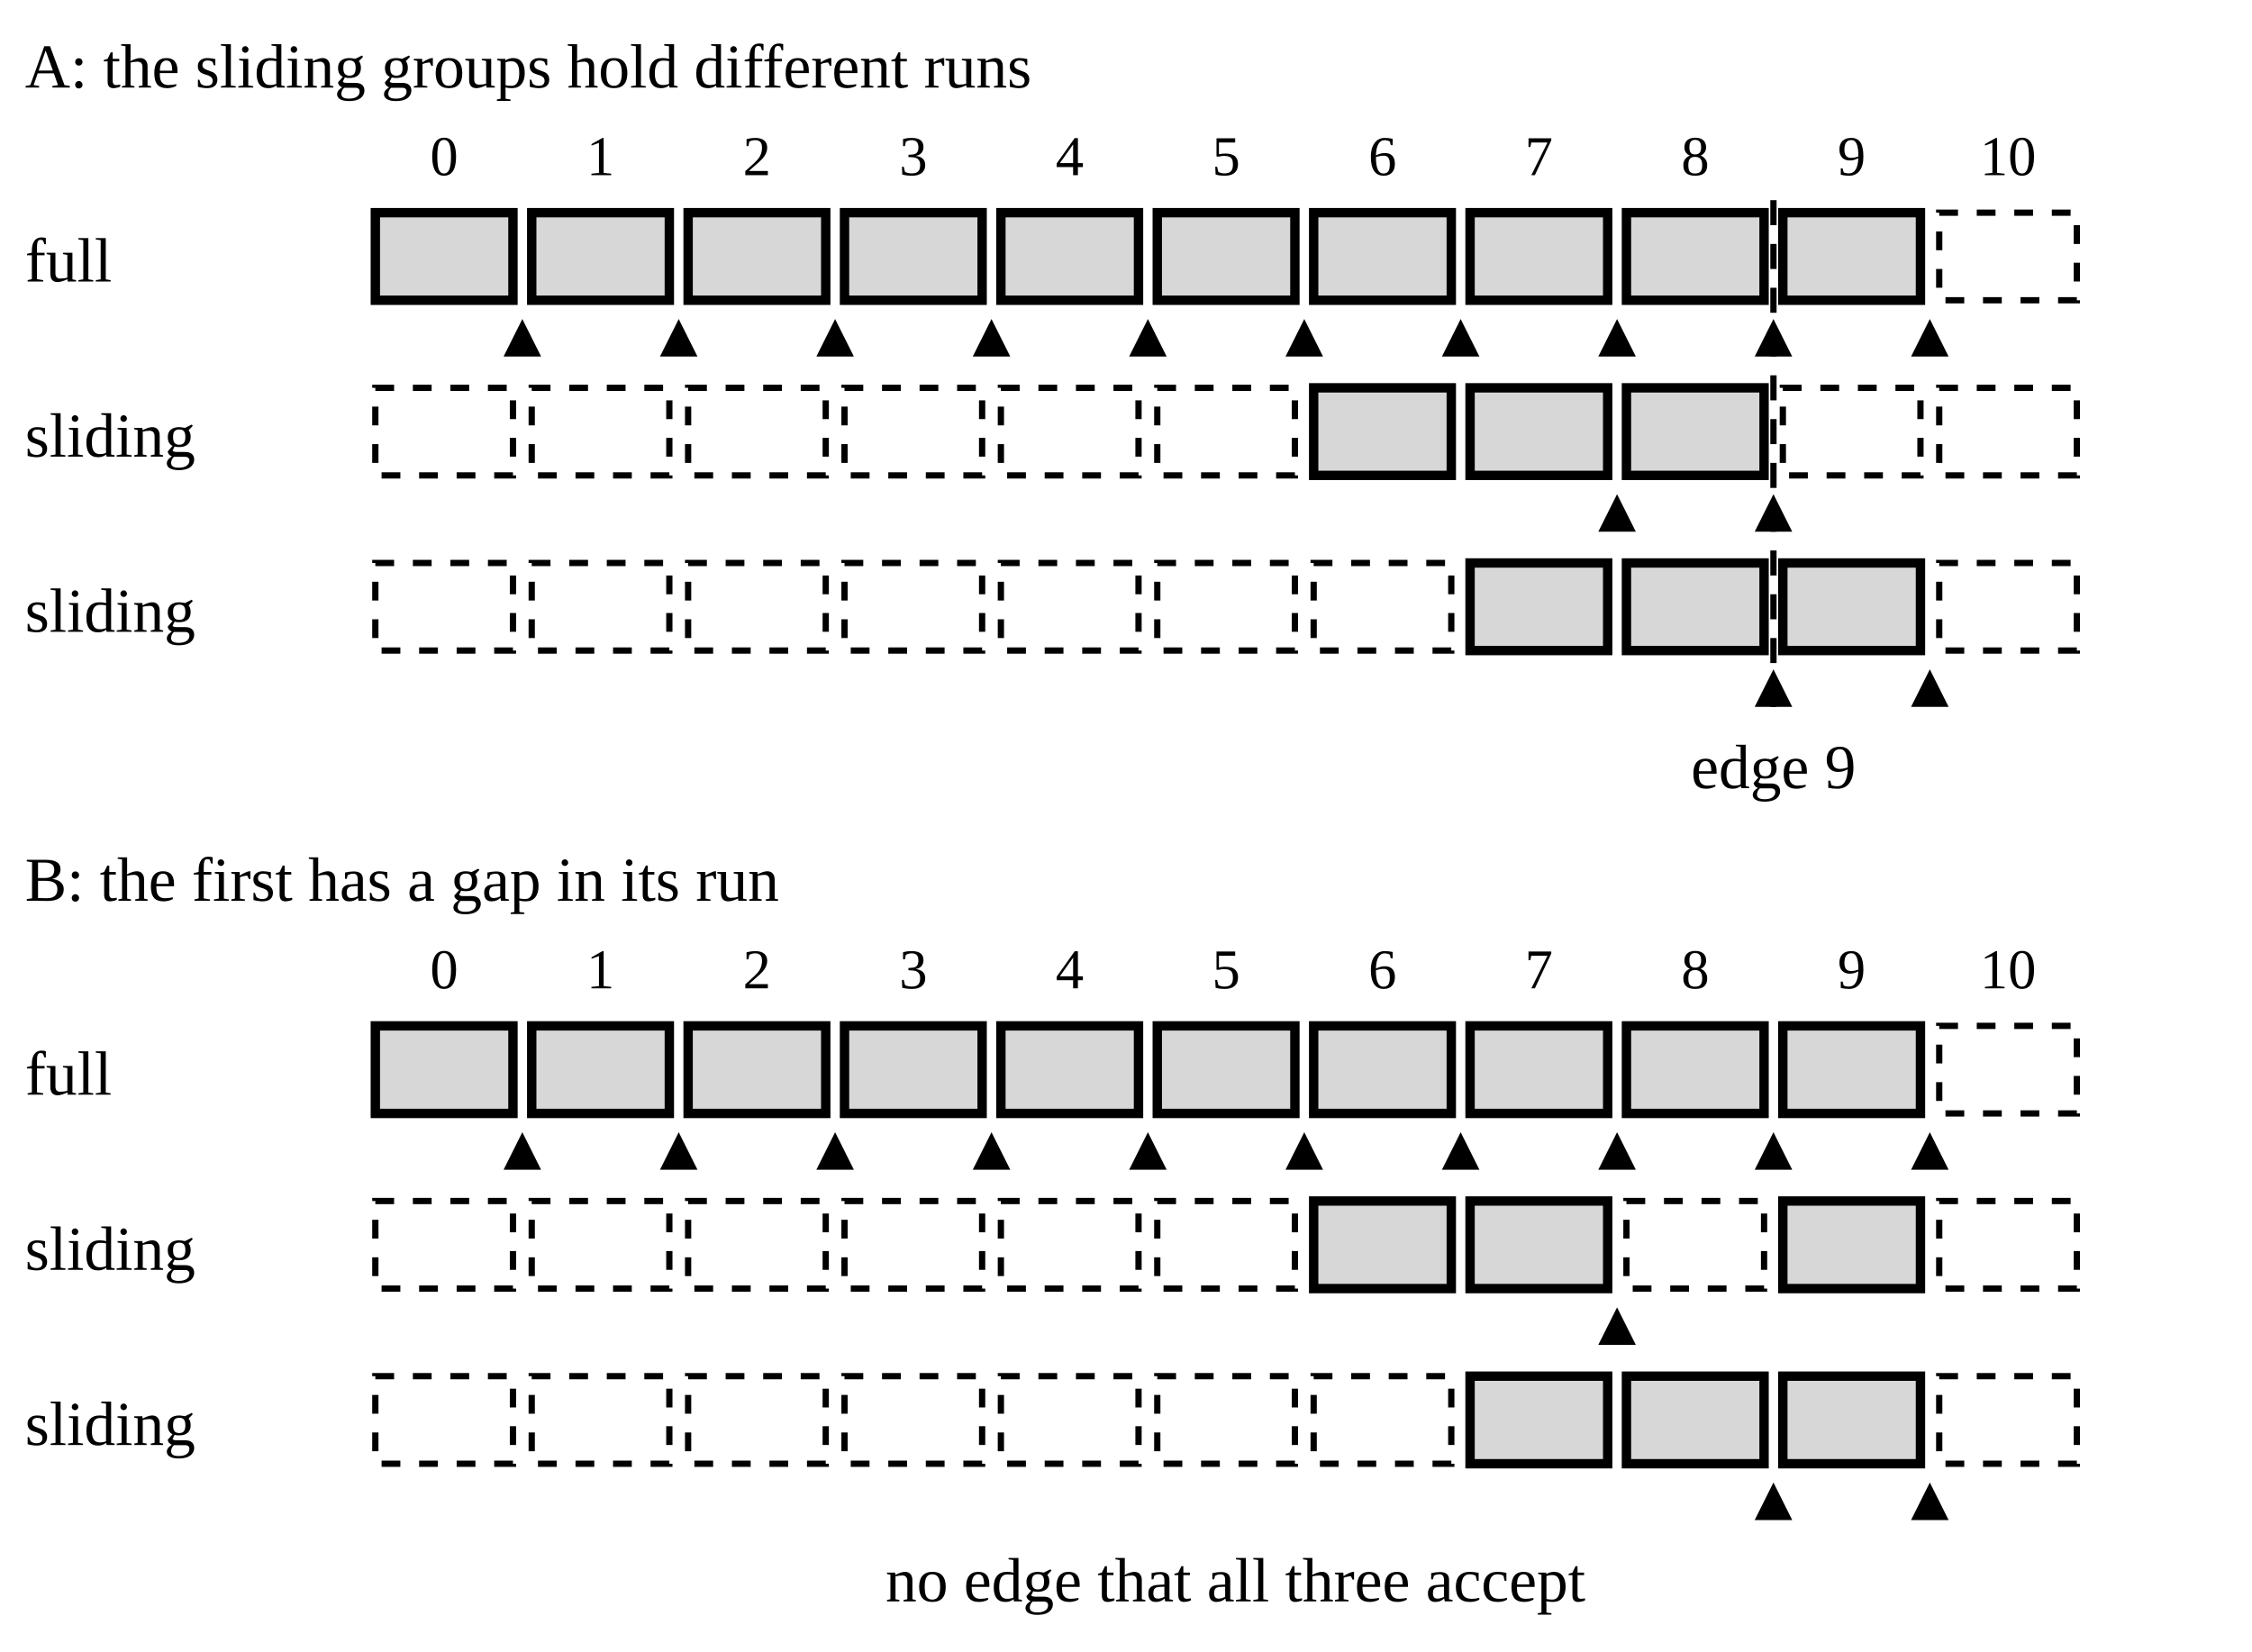
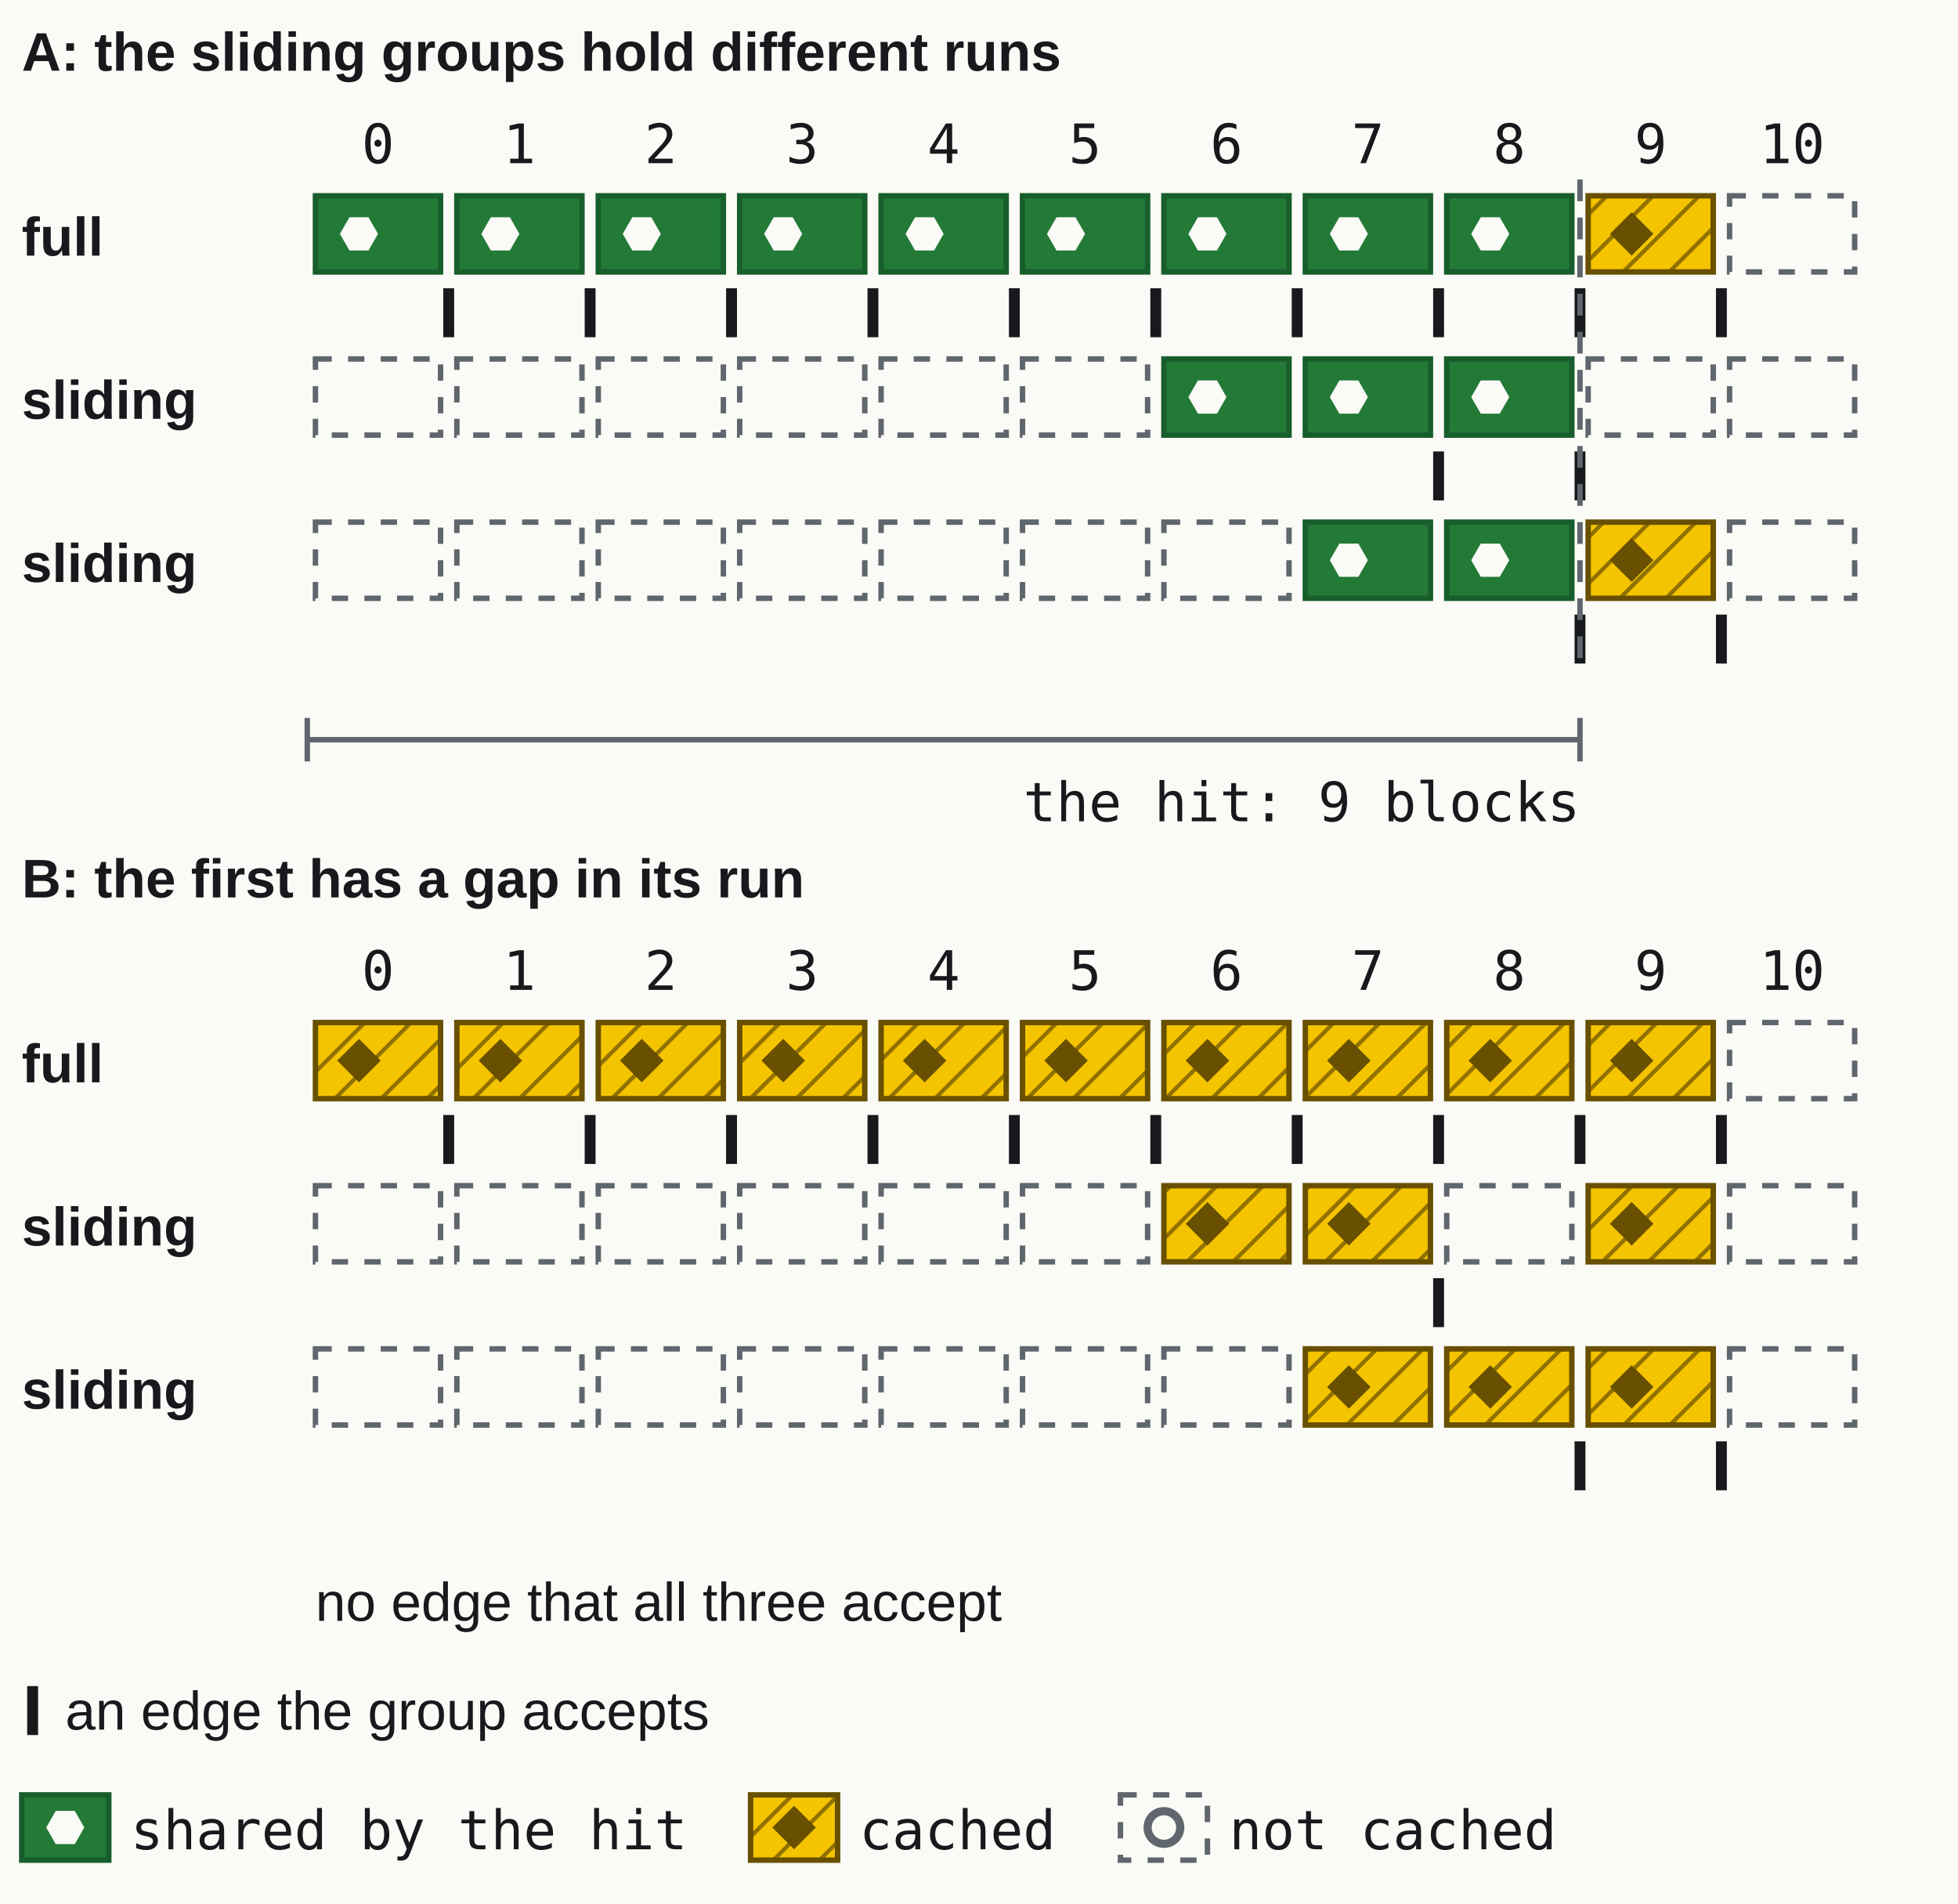
- <svg xmlns="http://www.w3.org/2000/svg" viewBox="0 0 360 264" width="360" height="264" fill="none" stroke="currentColor" stroke-width="1.5">
-   <g stroke="none" fill="currentColor" font-size="10">
-     <text x="4" y="14">A: the sliding groups hold different runs</text>
-     <text x="4" y="45">full</text>
-     <text x="4" y="73">sliding</text>
-     <text x="4" y="101">sliding</text>
-     <text x="4" y="144">B: the first has a gap in its run</text>
-     <text x="4" y="175">full</text>
-     <text x="4" y="203">sliding</text>
-     <text x="4" y="231">sliding</text>
-   </g>
-   <g stroke="none" fill="currentColor" font-size="9" text-anchor="middle">
-     <text x="71" y="28">0</text>
-     <text x="96" y="28">1</text>
-     <text x="121" y="28">2</text>
-     <text x="146" y="28">3</text>
-     <text x="171" y="28">4</text>
-     <text x="196" y="28">5</text>
-     <text x="221" y="28">6</text>
-     <text x="246" y="28">7</text>
-     <text x="271" y="28">8</text>
-     <text x="296" y="28">9</text>
-     <text x="321" y="28">10</text>
-     <text x="71" y="158">0</text>
-     <text x="96" y="158">1</text>
-     <text x="121" y="158">2</text>
-     <text x="146" y="158">3</text>
-     <text x="171" y="158">4</text>
-     <text x="196" y="158">5</text>
-     <text x="221" y="158">6</text>
-     <text x="246" y="158">7</text>
-     <text x="271" y="158">8</text>
-     <text x="296" y="158">9</text>
-     <text x="321" y="158">10</text>
-   </g>
-   <g fill="currentColor" fill-opacity="0.16">
-     <rect x="60" y="34" width="22" height="14" />
-     <rect x="85" y="34" width="22" height="14" />
-     <rect x="110" y="34" width="22" height="14" />
-     <rect x="135" y="34" width="22" height="14" />
-     <rect x="160" y="34" width="22" height="14" />
-     <rect x="185" y="34" width="22" height="14" />
-     <rect x="210" y="34" width="22" height="14" />
-     <rect x="235" y="34" width="22" height="14" />
-     <rect x="260" y="34" width="22" height="14" />
-     <rect x="285" y="34" width="22" height="14" />
-     <rect x="210" y="62" width="22" height="14" />
-     <rect x="235" y="62" width="22" height="14" />
-     <rect x="260" y="62" width="22" height="14" />
-     <rect x="235" y="90" width="22" height="14" />
-     <rect x="260" y="90" width="22" height="14" />
-     <rect x="285" y="90" width="22" height="14" />
-     <rect x="60" y="164" width="22" height="14" />
-     <rect x="85" y="164" width="22" height="14" />
-     <rect x="110" y="164" width="22" height="14" />
-     <rect x="135" y="164" width="22" height="14" />
-     <rect x="160" y="164" width="22" height="14" />
-     <rect x="185" y="164" width="22" height="14" />
-     <rect x="210" y="164" width="22" height="14" />
-     <rect x="235" y="164" width="22" height="14" />
-     <rect x="260" y="164" width="22" height="14" />
-     <rect x="285" y="164" width="22" height="14" />
-     <rect x="210" y="192" width="22" height="14" />
-     <rect x="235" y="192" width="22" height="14" />
-     <rect x="285" y="192" width="22" height="14" />
-     <rect x="235" y="220" width="22" height="14" />
-     <rect x="260" y="220" width="22" height="14" />
-     <rect x="285" y="220" width="22" height="14" />
-   </g>
-   <g stroke-width="1" stroke-dasharray="3 3">
-     <rect x="310" y="34" width="22" height="14" />
-     <rect x="60" y="62" width="22" height="14" />
-     <rect x="85" y="62" width="22" height="14" />
-     <rect x="110" y="62" width="22" height="14" />
-     <rect x="135" y="62" width="22" height="14" />
-     <rect x="160" y="62" width="22" height="14" />
-     <rect x="185" y="62" width="22" height="14" />
-     <rect x="285" y="62" width="22" height="14" />
-     <rect x="310" y="62" width="22" height="14" />
-     <rect x="60" y="90" width="22" height="14" />
-     <rect x="85" y="90" width="22" height="14" />
-     <rect x="110" y="90" width="22" height="14" />
-     <rect x="135" y="90" width="22" height="14" />
-     <rect x="160" y="90" width="22" height="14" />
-     <rect x="185" y="90" width="22" height="14" />
-     <rect x="210" y="90" width="22" height="14" />
-     <rect x="310" y="90" width="22" height="14" />
-     <rect x="310" y="164" width="22" height="14" />
-     <rect x="60" y="192" width="22" height="14" />
-     <rect x="85" y="192" width="22" height="14" />
-     <rect x="110" y="192" width="22" height="14" />
-     <rect x="135" y="192" width="22" height="14" />
-     <rect x="160" y="192" width="22" height="14" />
-     <rect x="185" y="192" width="22" height="14" />
-     <rect x="260" y="192" width="22" height="14" />
-     <rect x="310" y="192" width="22" height="14" />
-     <rect x="60" y="220" width="22" height="14" />
-     <rect x="85" y="220" width="22" height="14" />
-     <rect x="110" y="220" width="22" height="14" />
-     <rect x="135" y="220" width="22" height="14" />
-     <rect x="160" y="220" width="22" height="14" />
-     <rect x="185" y="220" width="22" height="14" />
-     <rect x="210" y="220" width="22" height="14" />
-     <rect x="310" y="220" width="22" height="14" />
-   </g>
-   <g fill="currentColor" stroke="none">
-     <path d="M80.5 57L83.5 51L86.5 57ZM105.5 57L108.5 51L111.5 57ZM130.5 57L133.5 51L136.5 57ZM155.5 57L158.5 51L161.5 57ZM180.5 57L183.5 51L186.5 57ZM205.5 57L208.5 51L211.5 57ZM230.5 57L233.5 51L236.5 57ZM255.5 57L258.5 51L261.5 57ZM280.5 57L283.5 51L286.5 57ZM305.5 57L308.5 51L311.5 57ZM255.5 85L258.5 79L261.5 85ZM280.5 85L283.5 79L286.5 85ZM280.5 113L283.5 107L286.5 113ZM305.5 113L308.5 107L311.5 113ZM80.5 187L83.5 181L86.5 187ZM105.5 187L108.5 181L111.5 187ZM130.5 187L133.5 181L136.5 187ZM155.5 187L158.5 181L161.5 187ZM180.5 187L183.5 181L186.5 187ZM205.5 187L208.5 181L211.5 187ZM230.5 187L233.5 181L236.5 187ZM255.5 187L258.5 181L261.5 187ZM280.5 187L283.5 181L286.5 187ZM305.5 187L308.5 181L311.5 187ZM255.5 215L258.5 209L261.5 215ZM280.5 243L283.5 237L286.5 243ZM305.5 243L308.5 237L311.5 243Z" />
-   </g>
-   <g stroke-width="1" stroke-dasharray="4 3">
-     <path d="M283.5 32V115" />
-   </g>
-   <g stroke="none" fill="currentColor" font-size="10" text-anchor="middle">
-     <text x="283.5" y="126">edge 9</text>
-     <text x="197.5" y="256">no edge that all three accept</text>
-   </g>
+ <svg xmlns="http://www.w3.org/2000/svg" viewBox="0 0 360 350" width="360" height="350">
+   <defs>
+     <pattern id="code-yellow" width="6" height="6" patternUnits="userSpaceOnUse" patternTransform="rotate(45)">
+       <path d="M0 0V6" stroke="#685000" stroke-width="1.5" stroke-opacity="0.7" />
+     </pattern>
+   </defs>
+   <rect width="360" height="350" fill="#fafaf6" />
+   <text x="4" y="13" font-family="'Atkinson Hyperlegible', system-ui, 'Segoe UI', Arial, sans-serif" font-size="10" font-weight="700" fill="#17191d" text-anchor="start" stroke="#fafaf6" stroke-width="3" stroke-linejoin="round" paint-order="stroke">A: the sliding groups hold different runs</text>
+   <text x="69.5" y="30" font-family="'Atkinson Hyperlegible Mono', ui-monospace, 'SF Mono', Menlo, Consolas, monospace" font-size="10" fill="#17191d" text-anchor="middle" stroke="#fafaf6" stroke-width="3" stroke-linejoin="round" paint-order="stroke">0</text>
+   <text x="95.5" y="30" font-family="'Atkinson Hyperlegible Mono', ui-monospace, 'SF Mono', Menlo, Consolas, monospace" font-size="10" fill="#17191d" text-anchor="middle" stroke="#fafaf6" stroke-width="3" stroke-linejoin="round" paint-order="stroke">1</text>
+   <text x="121.5" y="30" font-family="'Atkinson Hyperlegible Mono', ui-monospace, 'SF Mono', Menlo, Consolas, monospace" font-size="10" fill="#17191d" text-anchor="middle" stroke="#fafaf6" stroke-width="3" stroke-linejoin="round" paint-order="stroke">2</text>
+   <text x="147.5" y="30" font-family="'Atkinson Hyperlegible Mono', ui-monospace, 'SF Mono', Menlo, Consolas, monospace" font-size="10" fill="#17191d" text-anchor="middle" stroke="#fafaf6" stroke-width="3" stroke-linejoin="round" paint-order="stroke">3</text>
+   <text x="173.5" y="30" font-family="'Atkinson Hyperlegible Mono', ui-monospace, 'SF Mono', Menlo, Consolas, monospace" font-size="10" fill="#17191d" text-anchor="middle" stroke="#fafaf6" stroke-width="3" stroke-linejoin="round" paint-order="stroke">4</text>
+   <text x="199.5" y="30" font-family="'Atkinson Hyperlegible Mono', ui-monospace, 'SF Mono', Menlo, Consolas, monospace" font-size="10" fill="#17191d" text-anchor="middle" stroke="#fafaf6" stroke-width="3" stroke-linejoin="round" paint-order="stroke">5</text>
+   <text x="225.5" y="30" font-family="'Atkinson Hyperlegible Mono', ui-monospace, 'SF Mono', Menlo, Consolas, monospace" font-size="10" fill="#17191d" text-anchor="middle" stroke="#fafaf6" stroke-width="3" stroke-linejoin="round" paint-order="stroke">6</text>
+   <text x="251.5" y="30" font-family="'Atkinson Hyperlegible Mono', ui-monospace, 'SF Mono', Menlo, Consolas, monospace" font-size="10" fill="#17191d" text-anchor="middle" stroke="#fafaf6" stroke-width="3" stroke-linejoin="round" paint-order="stroke">7</text>
+   <text x="277.5" y="30" font-family="'Atkinson Hyperlegible Mono', ui-monospace, 'SF Mono', Menlo, Consolas, monospace" font-size="10" fill="#17191d" text-anchor="middle" stroke="#fafaf6" stroke-width="3" stroke-linejoin="round" paint-order="stroke">8</text>
+   <text x="303.5" y="30" font-family="'Atkinson Hyperlegible Mono', ui-monospace, 'SF Mono', Menlo, Consolas, monospace" font-size="10" fill="#17191d" text-anchor="middle" stroke="#fafaf6" stroke-width="3" stroke-linejoin="round" paint-order="stroke">9</text>
+   <text x="329.5" y="30" font-family="'Atkinson Hyperlegible Mono', ui-monospace, 'SF Mono', Menlo, Consolas, monospace" font-size="10" fill="#17191d" text-anchor="middle" stroke="#fafaf6" stroke-width="3" stroke-linejoin="round" paint-order="stroke">10</text>
+   <text x="4" y="47" font-family="'Atkinson Hyperlegible', system-ui, 'Segoe UI', Arial, sans-serif" font-size="10" font-weight="700" fill="#17191d" text-anchor="start" stroke="#fafaf6" stroke-width="3" stroke-linejoin="round" paint-order="stroke">full</text>
+   <g class="cell" data-slot="green">
+     <rect x="58" y="36" width="23" height="14" fill="#237a37" stroke="#185e2c" stroke-width="1" />
+     <g class="glyph" data-slot="green">
+       <polygon points="62.5,43 64.25,39.95 67.75,39.95 69.5,43 67.75,46.05 64.25,46.05" fill="#fafaf6" />
+     </g>
+   </g>
+   <g class="cell" data-slot="green">
+     <rect x="84" y="36" width="23" height="14" fill="#237a37" stroke="#185e2c" stroke-width="1" />
+     <g class="glyph" data-slot="green">
+       <polygon points="88.5,43 90.25,39.95 93.75,39.95 95.5,43 93.75,46.05 90.25,46.05" fill="#fafaf6" />
+     </g>
+   </g>
+   <g class="cell" data-slot="green">
+     <rect x="110" y="36" width="23" height="14" fill="#237a37" stroke="#185e2c" stroke-width="1" />
+     <g class="glyph" data-slot="green">
+       <polygon points="114.5,43 116.25,39.95 119.75,39.95 121.5,43 119.75,46.05 116.25,46.05" fill="#fafaf6" />
+     </g>
+   </g>
+   <g class="cell" data-slot="green">
+     <rect x="136" y="36" width="23" height="14" fill="#237a37" stroke="#185e2c" stroke-width="1" />
+     <g class="glyph" data-slot="green">
+       <polygon points="140.5,43 142.25,39.95 145.75,39.95 147.5,43 145.75,46.05 142.25,46.05" fill="#fafaf6" />
+     </g>
+   </g>
+   <g class="cell" data-slot="green">
+     <rect x="162" y="36" width="23" height="14" fill="#237a37" stroke="#185e2c" stroke-width="1" />
+     <g class="glyph" data-slot="green">
+       <polygon points="166.5,43 168.25,39.95 171.75,39.95 173.5,43 171.75,46.05 168.25,46.05" fill="#fafaf6" />
+     </g>
+   </g>
+   <g class="cell" data-slot="green">
+     <rect x="188" y="36" width="23" height="14" fill="#237a37" stroke="#185e2c" stroke-width="1" />
+     <g class="glyph" data-slot="green">
+       <polygon points="192.5,43 194.25,39.95 197.75,39.95 199.5,43 197.75,46.05 194.25,46.05" fill="#fafaf6" />
+     </g>
+   </g>
+   <g class="cell" data-slot="green">
+     <rect x="214" y="36" width="23" height="14" fill="#237a37" stroke="#185e2c" stroke-width="1" />
+     <g class="glyph" data-slot="green">
+       <polygon points="218.5,43 220.25,39.95 223.75,39.95 225.5,43 223.75,46.05 220.25,46.05" fill="#fafaf6" />
+     </g>
+   </g>
+   <g class="cell" data-slot="green">
+     <rect x="240" y="36" width="23" height="14" fill="#237a37" stroke="#185e2c" stroke-width="1" />
+     <g class="glyph" data-slot="green">
+       <polygon points="244.5,43 246.25,39.95 249.75,39.95 251.5,43 249.75,46.05 246.25,46.05" fill="#fafaf6" />
+     </g>
+   </g>
+   <g class="cell" data-slot="green">
+     <rect x="266" y="36" width="23" height="14" fill="#237a37" stroke="#185e2c" stroke-width="1" />
+     <g class="glyph" data-slot="green">
+       <polygon points="270.5,43 272.25,39.95 275.75,39.95 277.5,43 275.75,46.05 272.25,46.05" fill="#fafaf6" />
+     </g>
+   </g>
+   <g class="cell" data-slot="yellow">
+     <rect x="292" y="36" width="23" height="14" fill="#f5c400" stroke="#685000" stroke-width="1" />
+     <rect x="292" y="36" width="23" height="14" fill="url(#code-yellow)" stroke="none" />
+     <g class="glyph" data-slot="yellow">
+       <polygon points="300,39 304,43 300,47 296,43" fill="#685000" />
+     </g>
+   </g>
+   <g class="cell hollow" data-slot="white">
+     <rect x="318" y="36" width="23" height="14" fill="#fafaf6" stroke="#5f666d" stroke-width="1" stroke-dasharray="3 3" />
+   </g>
+   <rect class="edge" x="81.5" y="53" width="2" height="9" fill="#17191d" />
+   <rect class="edge" x="107.5" y="53" width="2" height="9" fill="#17191d" />
+   <rect class="edge" x="133.5" y="53" width="2" height="9" fill="#17191d" />
+   <rect class="edge" x="159.5" y="53" width="2" height="9" fill="#17191d" />
+   <rect class="edge" x="185.5" y="53" width="2" height="9" fill="#17191d" />
+   <rect class="edge" x="211.5" y="53" width="2" height="9" fill="#17191d" />
+   <rect class="edge" x="237.5" y="53" width="2" height="9" fill="#17191d" />
+   <rect class="edge" x="263.5" y="53" width="2" height="9" fill="#17191d" />
+   <rect class="edge" x="289.5" y="53" width="2" height="9" fill="#17191d" />
+   <rect class="edge" x="315.5" y="53" width="2" height="9" fill="#17191d" />
+   <text x="4" y="77" font-family="'Atkinson Hyperlegible', system-ui, 'Segoe UI', Arial, sans-serif" font-size="10" font-weight="700" fill="#17191d" text-anchor="start" stroke="#fafaf6" stroke-width="3" stroke-linejoin="round" paint-order="stroke">sliding</text>
+   <g class="cell hollow" data-slot="white">
+     <rect x="58" y="66" width="23" height="14" fill="#fafaf6" stroke="#5f666d" stroke-width="1" stroke-dasharray="3 3" />
+   </g>
+   <g class="cell hollow" data-slot="white">
+     <rect x="84" y="66" width="23" height="14" fill="#fafaf6" stroke="#5f666d" stroke-width="1" stroke-dasharray="3 3" />
+   </g>
+   <g class="cell hollow" data-slot="white">
+     <rect x="110" y="66" width="23" height="14" fill="#fafaf6" stroke="#5f666d" stroke-width="1" stroke-dasharray="3 3" />
+   </g>
+   <g class="cell hollow" data-slot="white">
+     <rect x="136" y="66" width="23" height="14" fill="#fafaf6" stroke="#5f666d" stroke-width="1" stroke-dasharray="3 3" />
+   </g>
+   <g class="cell hollow" data-slot="white">
+     <rect x="162" y="66" width="23" height="14" fill="#fafaf6" stroke="#5f666d" stroke-width="1" stroke-dasharray="3 3" />
+   </g>
+   <g class="cell hollow" data-slot="white">
+     <rect x="188" y="66" width="23" height="14" fill="#fafaf6" stroke="#5f666d" stroke-width="1" stroke-dasharray="3 3" />
+   </g>
+   <g class="cell" data-slot="green">
+     <rect x="214" y="66" width="23" height="14" fill="#237a37" stroke="#185e2c" stroke-width="1" />
+     <g class="glyph" data-slot="green">
+       <polygon points="218.5,73 220.25,69.95 223.75,69.95 225.5,73 223.75,76.05 220.25,76.05" fill="#fafaf6" />
+     </g>
+   </g>
+   <g class="cell" data-slot="green">
+     <rect x="240" y="66" width="23" height="14" fill="#237a37" stroke="#185e2c" stroke-width="1" />
+     <g class="glyph" data-slot="green">
+       <polygon points="244.5,73 246.25,69.95 249.75,69.95 251.5,73 249.75,76.05 246.25,76.05" fill="#fafaf6" />
+     </g>
+   </g>
+   <g class="cell" data-slot="green">
+     <rect x="266" y="66" width="23" height="14" fill="#237a37" stroke="#185e2c" stroke-width="1" />
+     <g class="glyph" data-slot="green">
+       <polygon points="270.5,73 272.25,69.95 275.75,69.95 277.5,73 275.75,76.05 272.25,76.05" fill="#fafaf6" />
+     </g>
+   </g>
+   <g class="cell hollow" data-slot="white">
+     <rect x="292" y="66" width="23" height="14" fill="#fafaf6" stroke="#5f666d" stroke-width="1" stroke-dasharray="3 3" />
+   </g>
+   <g class="cell hollow" data-slot="white">
+     <rect x="318" y="66" width="23" height="14" fill="#fafaf6" stroke="#5f666d" stroke-width="1" stroke-dasharray="3 3" />
+   </g>
+   <rect class="edge" x="263.5" y="83" width="2" height="9" fill="#17191d" />
+   <rect class="edge" x="289.5" y="83" width="2" height="9" fill="#17191d" />
+   <text x="4" y="107" font-family="'Atkinson Hyperlegible', system-ui, 'Segoe UI', Arial, sans-serif" font-size="10" font-weight="700" fill="#17191d" text-anchor="start" stroke="#fafaf6" stroke-width="3" stroke-linejoin="round" paint-order="stroke">sliding</text>
+   <g class="cell hollow" data-slot="white">
+     <rect x="58" y="96" width="23" height="14" fill="#fafaf6" stroke="#5f666d" stroke-width="1" stroke-dasharray="3 3" />
+   </g>
+   <g class="cell hollow" data-slot="white">
+     <rect x="84" y="96" width="23" height="14" fill="#fafaf6" stroke="#5f666d" stroke-width="1" stroke-dasharray="3 3" />
+   </g>
+   <g class="cell hollow" data-slot="white">
+     <rect x="110" y="96" width="23" height="14" fill="#fafaf6" stroke="#5f666d" stroke-width="1" stroke-dasharray="3 3" />
+   </g>
+   <g class="cell hollow" data-slot="white">
+     <rect x="136" y="96" width="23" height="14" fill="#fafaf6" stroke="#5f666d" stroke-width="1" stroke-dasharray="3 3" />
+   </g>
+   <g class="cell hollow" data-slot="white">
+     <rect x="162" y="96" width="23" height="14" fill="#fafaf6" stroke="#5f666d" stroke-width="1" stroke-dasharray="3 3" />
+   </g>
+   <g class="cell hollow" data-slot="white">
+     <rect x="188" y="96" width="23" height="14" fill="#fafaf6" stroke="#5f666d" stroke-width="1" stroke-dasharray="3 3" />
+   </g>
+   <g class="cell hollow" data-slot="white">
+     <rect x="214" y="96" width="23" height="14" fill="#fafaf6" stroke="#5f666d" stroke-width="1" stroke-dasharray="3 3" />
+   </g>
+   <g class="cell" data-slot="green">
+     <rect x="240" y="96" width="23" height="14" fill="#237a37" stroke="#185e2c" stroke-width="1" />
+     <g class="glyph" data-slot="green">
+       <polygon points="244.5,103 246.25,99.95 249.75,99.95 251.5,103 249.75,106.05 246.25,106.05" fill="#fafaf6" />
+     </g>
+   </g>
+   <g class="cell" data-slot="green">
+     <rect x="266" y="96" width="23" height="14" fill="#237a37" stroke="#185e2c" stroke-width="1" />
+     <g class="glyph" data-slot="green">
+       <polygon points="270.5,103 272.25,99.95 275.75,99.95 277.5,103 275.75,106.05 272.25,106.05" fill="#fafaf6" />
+     </g>
+   </g>
+   <g class="cell" data-slot="yellow">
+     <rect x="292" y="96" width="23" height="14" fill="#f5c400" stroke="#685000" stroke-width="1" />
+     <rect x="292" y="96" width="23" height="14" fill="url(#code-yellow)" stroke="none" />
+     <g class="glyph" data-slot="yellow">
+       <polygon points="300,99 304,103 300,107 296,103" fill="#685000" />
+     </g>
+   </g>
+   <g class="cell hollow" data-slot="white">
+     <rect x="318" y="96" width="23" height="14" fill="#fafaf6" stroke="#5f666d" stroke-width="1" stroke-dasharray="3 3" />
+   </g>
+   <rect class="edge" x="289.5" y="113" width="2" height="9" fill="#17191d" />
+   <rect class="edge" x="315.5" y="113" width="2" height="9" fill="#17191d" />
+   <path d="M290.5 33V124" fill="none" stroke="#5f666d" stroke-width="1" stroke-dasharray="4 3" />
+   <g class="dim" data-value="the hit: 9 blocks">
+     <path d="M56.5 132v8M290.5 132v8M56.5 136H290.5" fill="none" stroke="#5f666d" stroke-width="1" />
+   </g>
+   <text x="290.5" y="151" font-family="'Atkinson Hyperlegible Mono', ui-monospace, 'SF Mono', Menlo, Consolas, monospace" font-size="10" fill="#17191d" text-anchor="end" stroke="#fafaf6" stroke-width="3" stroke-linejoin="round" paint-order="stroke">the hit: 9 blocks</text>
+   <text x="4" y="165" font-family="'Atkinson Hyperlegible', system-ui, 'Segoe UI', Arial, sans-serif" font-size="10" font-weight="700" fill="#17191d" text-anchor="start" stroke="#fafaf6" stroke-width="3" stroke-linejoin="round" paint-order="stroke">B: the first has a gap in its run</text>
+   <text x="69.5" y="182" font-family="'Atkinson Hyperlegible Mono', ui-monospace, 'SF Mono', Menlo, Consolas, monospace" font-size="10" fill="#17191d" text-anchor="middle" stroke="#fafaf6" stroke-width="3" stroke-linejoin="round" paint-order="stroke">0</text>
+   <text x="95.5" y="182" font-family="'Atkinson Hyperlegible Mono', ui-monospace, 'SF Mono', Menlo, Consolas, monospace" font-size="10" fill="#17191d" text-anchor="middle" stroke="#fafaf6" stroke-width="3" stroke-linejoin="round" paint-order="stroke">1</text>
+   <text x="121.5" y="182" font-family="'Atkinson Hyperlegible Mono', ui-monospace, 'SF Mono', Menlo, Consolas, monospace" font-size="10" fill="#17191d" text-anchor="middle" stroke="#fafaf6" stroke-width="3" stroke-linejoin="round" paint-order="stroke">2</text>
+   <text x="147.5" y="182" font-family="'Atkinson Hyperlegible Mono', ui-monospace, 'SF Mono', Menlo, Consolas, monospace" font-size="10" fill="#17191d" text-anchor="middle" stroke="#fafaf6" stroke-width="3" stroke-linejoin="round" paint-order="stroke">3</text>
+   <text x="173.5" y="182" font-family="'Atkinson Hyperlegible Mono', ui-monospace, 'SF Mono', Menlo, Consolas, monospace" font-size="10" fill="#17191d" text-anchor="middle" stroke="#fafaf6" stroke-width="3" stroke-linejoin="round" paint-order="stroke">4</text>
+   <text x="199.5" y="182" font-family="'Atkinson Hyperlegible Mono', ui-monospace, 'SF Mono', Menlo, Consolas, monospace" font-size="10" fill="#17191d" text-anchor="middle" stroke="#fafaf6" stroke-width="3" stroke-linejoin="round" paint-order="stroke">5</text>
+   <text x="225.5" y="182" font-family="'Atkinson Hyperlegible Mono', ui-monospace, 'SF Mono', Menlo, Consolas, monospace" font-size="10" fill="#17191d" text-anchor="middle" stroke="#fafaf6" stroke-width="3" stroke-linejoin="round" paint-order="stroke">6</text>
+   <text x="251.5" y="182" font-family="'Atkinson Hyperlegible Mono', ui-monospace, 'SF Mono', Menlo, Consolas, monospace" font-size="10" fill="#17191d" text-anchor="middle" stroke="#fafaf6" stroke-width="3" stroke-linejoin="round" paint-order="stroke">7</text>
+   <text x="277.5" y="182" font-family="'Atkinson Hyperlegible Mono', ui-monospace, 'SF Mono', Menlo, Consolas, monospace" font-size="10" fill="#17191d" text-anchor="middle" stroke="#fafaf6" stroke-width="3" stroke-linejoin="round" paint-order="stroke">8</text>
+   <text x="303.5" y="182" font-family="'Atkinson Hyperlegible Mono', ui-monospace, 'SF Mono', Menlo, Consolas, monospace" font-size="10" fill="#17191d" text-anchor="middle" stroke="#fafaf6" stroke-width="3" stroke-linejoin="round" paint-order="stroke">9</text>
+   <text x="329.5" y="182" font-family="'Atkinson Hyperlegible Mono', ui-monospace, 'SF Mono', Menlo, Consolas, monospace" font-size="10" fill="#17191d" text-anchor="middle" stroke="#fafaf6" stroke-width="3" stroke-linejoin="round" paint-order="stroke">10</text>
+   <text x="4" y="199" font-family="'Atkinson Hyperlegible', system-ui, 'Segoe UI', Arial, sans-serif" font-size="10" font-weight="700" fill="#17191d" text-anchor="start" stroke="#fafaf6" stroke-width="3" stroke-linejoin="round" paint-order="stroke">full</text>
+   <g class="cell" data-slot="yellow">
+     <rect x="58" y="188" width="23" height="14" fill="#f5c400" stroke="#685000" stroke-width="1" />
+     <rect x="58" y="188" width="23" height="14" fill="url(#code-yellow)" stroke="none" />
+     <g class="glyph" data-slot="yellow">
+       <polygon points="66,191 70,195 66,199 62,195" fill="#685000" />
+     </g>
+   </g>
+   <g class="cell" data-slot="yellow">
+     <rect x="84" y="188" width="23" height="14" fill="#f5c400" stroke="#685000" stroke-width="1" />
+     <rect x="84" y="188" width="23" height="14" fill="url(#code-yellow)" stroke="none" />
+     <g class="glyph" data-slot="yellow">
+       <polygon points="92,191 96,195 92,199 88,195" fill="#685000" />
+     </g>
+   </g>
+   <g class="cell" data-slot="yellow">
+     <rect x="110" y="188" width="23" height="14" fill="#f5c400" stroke="#685000" stroke-width="1" />
+     <rect x="110" y="188" width="23" height="14" fill="url(#code-yellow)" stroke="none" />
+     <g class="glyph" data-slot="yellow">
+       <polygon points="118,191 122,195 118,199 114,195" fill="#685000" />
+     </g>
+   </g>
+   <g class="cell" data-slot="yellow">
+     <rect x="136" y="188" width="23" height="14" fill="#f5c400" stroke="#685000" stroke-width="1" />
+     <rect x="136" y="188" width="23" height="14" fill="url(#code-yellow)" stroke="none" />
+     <g class="glyph" data-slot="yellow">
+       <polygon points="144,191 148,195 144,199 140,195" fill="#685000" />
+     </g>
+   </g>
+   <g class="cell" data-slot="yellow">
+     <rect x="162" y="188" width="23" height="14" fill="#f5c400" stroke="#685000" stroke-width="1" />
+     <rect x="162" y="188" width="23" height="14" fill="url(#code-yellow)" stroke="none" />
+     <g class="glyph" data-slot="yellow">
+       <polygon points="170,191 174,195 170,199 166,195" fill="#685000" />
+     </g>
+   </g>
+   <g class="cell" data-slot="yellow">
+     <rect x="188" y="188" width="23" height="14" fill="#f5c400" stroke="#685000" stroke-width="1" />
+     <rect x="188" y="188" width="23" height="14" fill="url(#code-yellow)" stroke="none" />
+     <g class="glyph" data-slot="yellow">
+       <polygon points="196,191 200,195 196,199 192,195" fill="#685000" />
+     </g>
+   </g>
+   <g class="cell" data-slot="yellow">
+     <rect x="214" y="188" width="23" height="14" fill="#f5c400" stroke="#685000" stroke-width="1" />
+     <rect x="214" y="188" width="23" height="14" fill="url(#code-yellow)" stroke="none" />
+     <g class="glyph" data-slot="yellow">
+       <polygon points="222,191 226,195 222,199 218,195" fill="#685000" />
+     </g>
+   </g>
+   <g class="cell" data-slot="yellow">
+     <rect x="240" y="188" width="23" height="14" fill="#f5c400" stroke="#685000" stroke-width="1" />
+     <rect x="240" y="188" width="23" height="14" fill="url(#code-yellow)" stroke="none" />
+     <g class="glyph" data-slot="yellow">
+       <polygon points="248,191 252,195 248,199 244,195" fill="#685000" />
+     </g>
+   </g>
+   <g class="cell" data-slot="yellow">
+     <rect x="266" y="188" width="23" height="14" fill="#f5c400" stroke="#685000" stroke-width="1" />
+     <rect x="266" y="188" width="23" height="14" fill="url(#code-yellow)" stroke="none" />
+     <g class="glyph" data-slot="yellow">
+       <polygon points="274,191 278,195 274,199 270,195" fill="#685000" />
+     </g>
+   </g>
+   <g class="cell" data-slot="yellow">
+     <rect x="292" y="188" width="23" height="14" fill="#f5c400" stroke="#685000" stroke-width="1" />
+     <rect x="292" y="188" width="23" height="14" fill="url(#code-yellow)" stroke="none" />
+     <g class="glyph" data-slot="yellow">
+       <polygon points="300,191 304,195 300,199 296,195" fill="#685000" />
+     </g>
+   </g>
+   <g class="cell hollow" data-slot="white">
+     <rect x="318" y="188" width="23" height="14" fill="#fafaf6" stroke="#5f666d" stroke-width="1" stroke-dasharray="3 3" />
+   </g>
+   <rect class="edge" x="81.5" y="205" width="2" height="9" fill="#17191d" />
+   <rect class="edge" x="107.5" y="205" width="2" height="9" fill="#17191d" />
+   <rect class="edge" x="133.5" y="205" width="2" height="9" fill="#17191d" />
+   <rect class="edge" x="159.5" y="205" width="2" height="9" fill="#17191d" />
+   <rect class="edge" x="185.5" y="205" width="2" height="9" fill="#17191d" />
+   <rect class="edge" x="211.5" y="205" width="2" height="9" fill="#17191d" />
+   <rect class="edge" x="237.5" y="205" width="2" height="9" fill="#17191d" />
+   <rect class="edge" x="263.5" y="205" width="2" height="9" fill="#17191d" />
+   <rect class="edge" x="289.5" y="205" width="2" height="9" fill="#17191d" />
+   <rect class="edge" x="315.5" y="205" width="2" height="9" fill="#17191d" />
+   <text x="4" y="229" font-family="'Atkinson Hyperlegible', system-ui, 'Segoe UI', Arial, sans-serif" font-size="10" font-weight="700" fill="#17191d" text-anchor="start" stroke="#fafaf6" stroke-width="3" stroke-linejoin="round" paint-order="stroke">sliding</text>
+   <g class="cell hollow" data-slot="white">
+     <rect x="58" y="218" width="23" height="14" fill="#fafaf6" stroke="#5f666d" stroke-width="1" stroke-dasharray="3 3" />
+   </g>
+   <g class="cell hollow" data-slot="white">
+     <rect x="84" y="218" width="23" height="14" fill="#fafaf6" stroke="#5f666d" stroke-width="1" stroke-dasharray="3 3" />
+   </g>
+   <g class="cell hollow" data-slot="white">
+     <rect x="110" y="218" width="23" height="14" fill="#fafaf6" stroke="#5f666d" stroke-width="1" stroke-dasharray="3 3" />
+   </g>
+   <g class="cell hollow" data-slot="white">
+     <rect x="136" y="218" width="23" height="14" fill="#fafaf6" stroke="#5f666d" stroke-width="1" stroke-dasharray="3 3" />
+   </g>
+   <g class="cell hollow" data-slot="white">
+     <rect x="162" y="218" width="23" height="14" fill="#fafaf6" stroke="#5f666d" stroke-width="1" stroke-dasharray="3 3" />
+   </g>
+   <g class="cell hollow" data-slot="white">
+     <rect x="188" y="218" width="23" height="14" fill="#fafaf6" stroke="#5f666d" stroke-width="1" stroke-dasharray="3 3" />
+   </g>
+   <g class="cell" data-slot="yellow">
+     <rect x="214" y="218" width="23" height="14" fill="#f5c400" stroke="#685000" stroke-width="1" />
+     <rect x="214" y="218" width="23" height="14" fill="url(#code-yellow)" stroke="none" />
+     <g class="glyph" data-slot="yellow">
+       <polygon points="222,221 226,225 222,229 218,225" fill="#685000" />
+     </g>
+   </g>
+   <g class="cell" data-slot="yellow">
+     <rect x="240" y="218" width="23" height="14" fill="#f5c400" stroke="#685000" stroke-width="1" />
+     <rect x="240" y="218" width="23" height="14" fill="url(#code-yellow)" stroke="none" />
+     <g class="glyph" data-slot="yellow">
+       <polygon points="248,221 252,225 248,229 244,225" fill="#685000" />
+     </g>
+   </g>
+   <g class="cell hollow" data-slot="white">
+     <rect x="266" y="218" width="23" height="14" fill="#fafaf6" stroke="#5f666d" stroke-width="1" stroke-dasharray="3 3" />
+   </g>
+   <g class="cell" data-slot="yellow">
+     <rect x="292" y="218" width="23" height="14" fill="#f5c400" stroke="#685000" stroke-width="1" />
+     <rect x="292" y="218" width="23" height="14" fill="url(#code-yellow)" stroke="none" />
+     <g class="glyph" data-slot="yellow">
+       <polygon points="300,221 304,225 300,229 296,225" fill="#685000" />
+     </g>
+   </g>
+   <g class="cell hollow" data-slot="white">
+     <rect x="318" y="218" width="23" height="14" fill="#fafaf6" stroke="#5f666d" stroke-width="1" stroke-dasharray="3 3" />
+   </g>
+   <rect class="edge" x="263.5" y="235" width="2" height="9" fill="#17191d" />
+   <text x="4" y="259" font-family="'Atkinson Hyperlegible', system-ui, 'Segoe UI', Arial, sans-serif" font-size="10" font-weight="700" fill="#17191d" text-anchor="start" stroke="#fafaf6" stroke-width="3" stroke-linejoin="round" paint-order="stroke">sliding</text>
+   <g class="cell hollow" data-slot="white">
+     <rect x="58" y="248" width="23" height="14" fill="#fafaf6" stroke="#5f666d" stroke-width="1" stroke-dasharray="3 3" />
+   </g>
+   <g class="cell hollow" data-slot="white">
+     <rect x="84" y="248" width="23" height="14" fill="#fafaf6" stroke="#5f666d" stroke-width="1" stroke-dasharray="3 3" />
+   </g>
+   <g class="cell hollow" data-slot="white">
+     <rect x="110" y="248" width="23" height="14" fill="#fafaf6" stroke="#5f666d" stroke-width="1" stroke-dasharray="3 3" />
+   </g>
+   <g class="cell hollow" data-slot="white">
+     <rect x="136" y="248" width="23" height="14" fill="#fafaf6" stroke="#5f666d" stroke-width="1" stroke-dasharray="3 3" />
+   </g>
+   <g class="cell hollow" data-slot="white">
+     <rect x="162" y="248" width="23" height="14" fill="#fafaf6" stroke="#5f666d" stroke-width="1" stroke-dasharray="3 3" />
+   </g>
+   <g class="cell hollow" data-slot="white">
+     <rect x="188" y="248" width="23" height="14" fill="#fafaf6" stroke="#5f666d" stroke-width="1" stroke-dasharray="3 3" />
+   </g>
+   <g class="cell hollow" data-slot="white">
+     <rect x="214" y="248" width="23" height="14" fill="#fafaf6" stroke="#5f666d" stroke-width="1" stroke-dasharray="3 3" />
+   </g>
+   <g class="cell" data-slot="yellow">
+     <rect x="240" y="248" width="23" height="14" fill="#f5c400" stroke="#685000" stroke-width="1" />
+     <rect x="240" y="248" width="23" height="14" fill="url(#code-yellow)" stroke="none" />
+     <g class="glyph" data-slot="yellow">
+       <polygon points="248,251 252,255 248,259 244,255" fill="#685000" />
+     </g>
+   </g>
+   <g class="cell" data-slot="yellow">
+     <rect x="266" y="248" width="23" height="14" fill="#f5c400" stroke="#685000" stroke-width="1" />
+     <rect x="266" y="248" width="23" height="14" fill="url(#code-yellow)" stroke="none" />
+     <g class="glyph" data-slot="yellow">
+       <polygon points="274,251 278,255 274,259 270,255" fill="#685000" />
+     </g>
+   </g>
+   <g class="cell" data-slot="yellow">
+     <rect x="292" y="248" width="23" height="14" fill="#f5c400" stroke="#685000" stroke-width="1" />
+     <rect x="292" y="248" width="23" height="14" fill="url(#code-yellow)" stroke="none" />
+     <g class="glyph" data-slot="yellow">
+       <polygon points="300,251 304,255 300,259 296,255" fill="#685000" />
+     </g>
+   </g>
+   <g class="cell hollow" data-slot="white">
+     <rect x="318" y="248" width="23" height="14" fill="#fafaf6" stroke="#5f666d" stroke-width="1" stroke-dasharray="3 3" />
+   </g>
+   <rect class="edge" x="289.5" y="265" width="2" height="9" fill="#17191d" />
+   <rect class="edge" x="315.5" y="265" width="2" height="9" fill="#17191d" />
+   <text x="58" y="298" font-family="'Atkinson Hyperlegible', system-ui, 'Segoe UI', Arial, sans-serif" font-size="10" fill="#17191d" text-anchor="start" stroke="#fafaf6" stroke-width="3" stroke-linejoin="round" paint-order="stroke">no edge that all three accept</text>
+   <rect class="edge-key" x="5" y="310" width="2" height="9" fill="#17191d" />
+   <text x="12" y="318" font-family="'Atkinson Hyperlegible', system-ui, 'Segoe UI', Arial, sans-serif" font-size="10" fill="#17191d" text-anchor="start" stroke="#fafaf6" stroke-width="3" stroke-linejoin="round" paint-order="stroke">an edge the group accepts</text>
+   <g class="key" data-slot="green">
+     <rect x="4" y="330" width="16" height="12" fill="#237a37" stroke="#185e2c" stroke-width="1" />
+   </g>
+   <g class="glyph" data-slot="green">
+     <polygon points="8.5,336 10.25,332.95 13.75,332.95 15.5,336 13.75,339.05 10.25,339.05" fill="#fafaf6" />
+   </g>
+   <text x="24" y="340" font-family="'Atkinson Hyperlegible Mono', ui-monospace, 'SF Mono', Menlo, Consolas, monospace" font-size="10" fill="#17191d" text-anchor="start" stroke="#fafaf6" stroke-width="3" stroke-linejoin="round" paint-order="stroke">shared by the hit</text>
+   <g class="key" data-slot="yellow">
+     <rect x="138" y="330" width="16" height="12" fill="#f5c400" stroke="#685000" stroke-width="1" />
+     <rect x="138" y="330" width="16" height="12" fill="url(#code-yellow)" stroke="none" />
+   </g>
+   <g class="glyph" data-slot="yellow">
+     <polygon points="146,332 150,336 146,340 142,336" fill="#685000" />
+   </g>
+   <text x="158" y="340" font-family="'Atkinson Hyperlegible Mono', ui-monospace, 'SF Mono', Menlo, Consolas, monospace" font-size="10" fill="#17191d" text-anchor="start" stroke="#fafaf6" stroke-width="3" stroke-linejoin="round" paint-order="stroke">cached</text>
+   <g class="key hollow" data-slot="white">
+     <rect x="206" y="330" width="16" height="12" fill="#fafaf6" stroke="#5f666d" stroke-width="1" stroke-dasharray="3 3" />
+   </g>
+   <g class="glyph" data-slot="white">
+     <circle cx="214" cy="336" r="3" fill="none" stroke="#5f666d" stroke-width="1.5" />
+   </g>
+   <text x="226" y="340" font-family="'Atkinson Hyperlegible Mono', ui-monospace, 'SF Mono', Menlo, Consolas, monospace" font-size="10" fill="#17191d" text-anchor="start" stroke="#fafaf6" stroke-width="3" stroke-linejoin="round" paint-order="stroke">not cached</text>
</svg>
